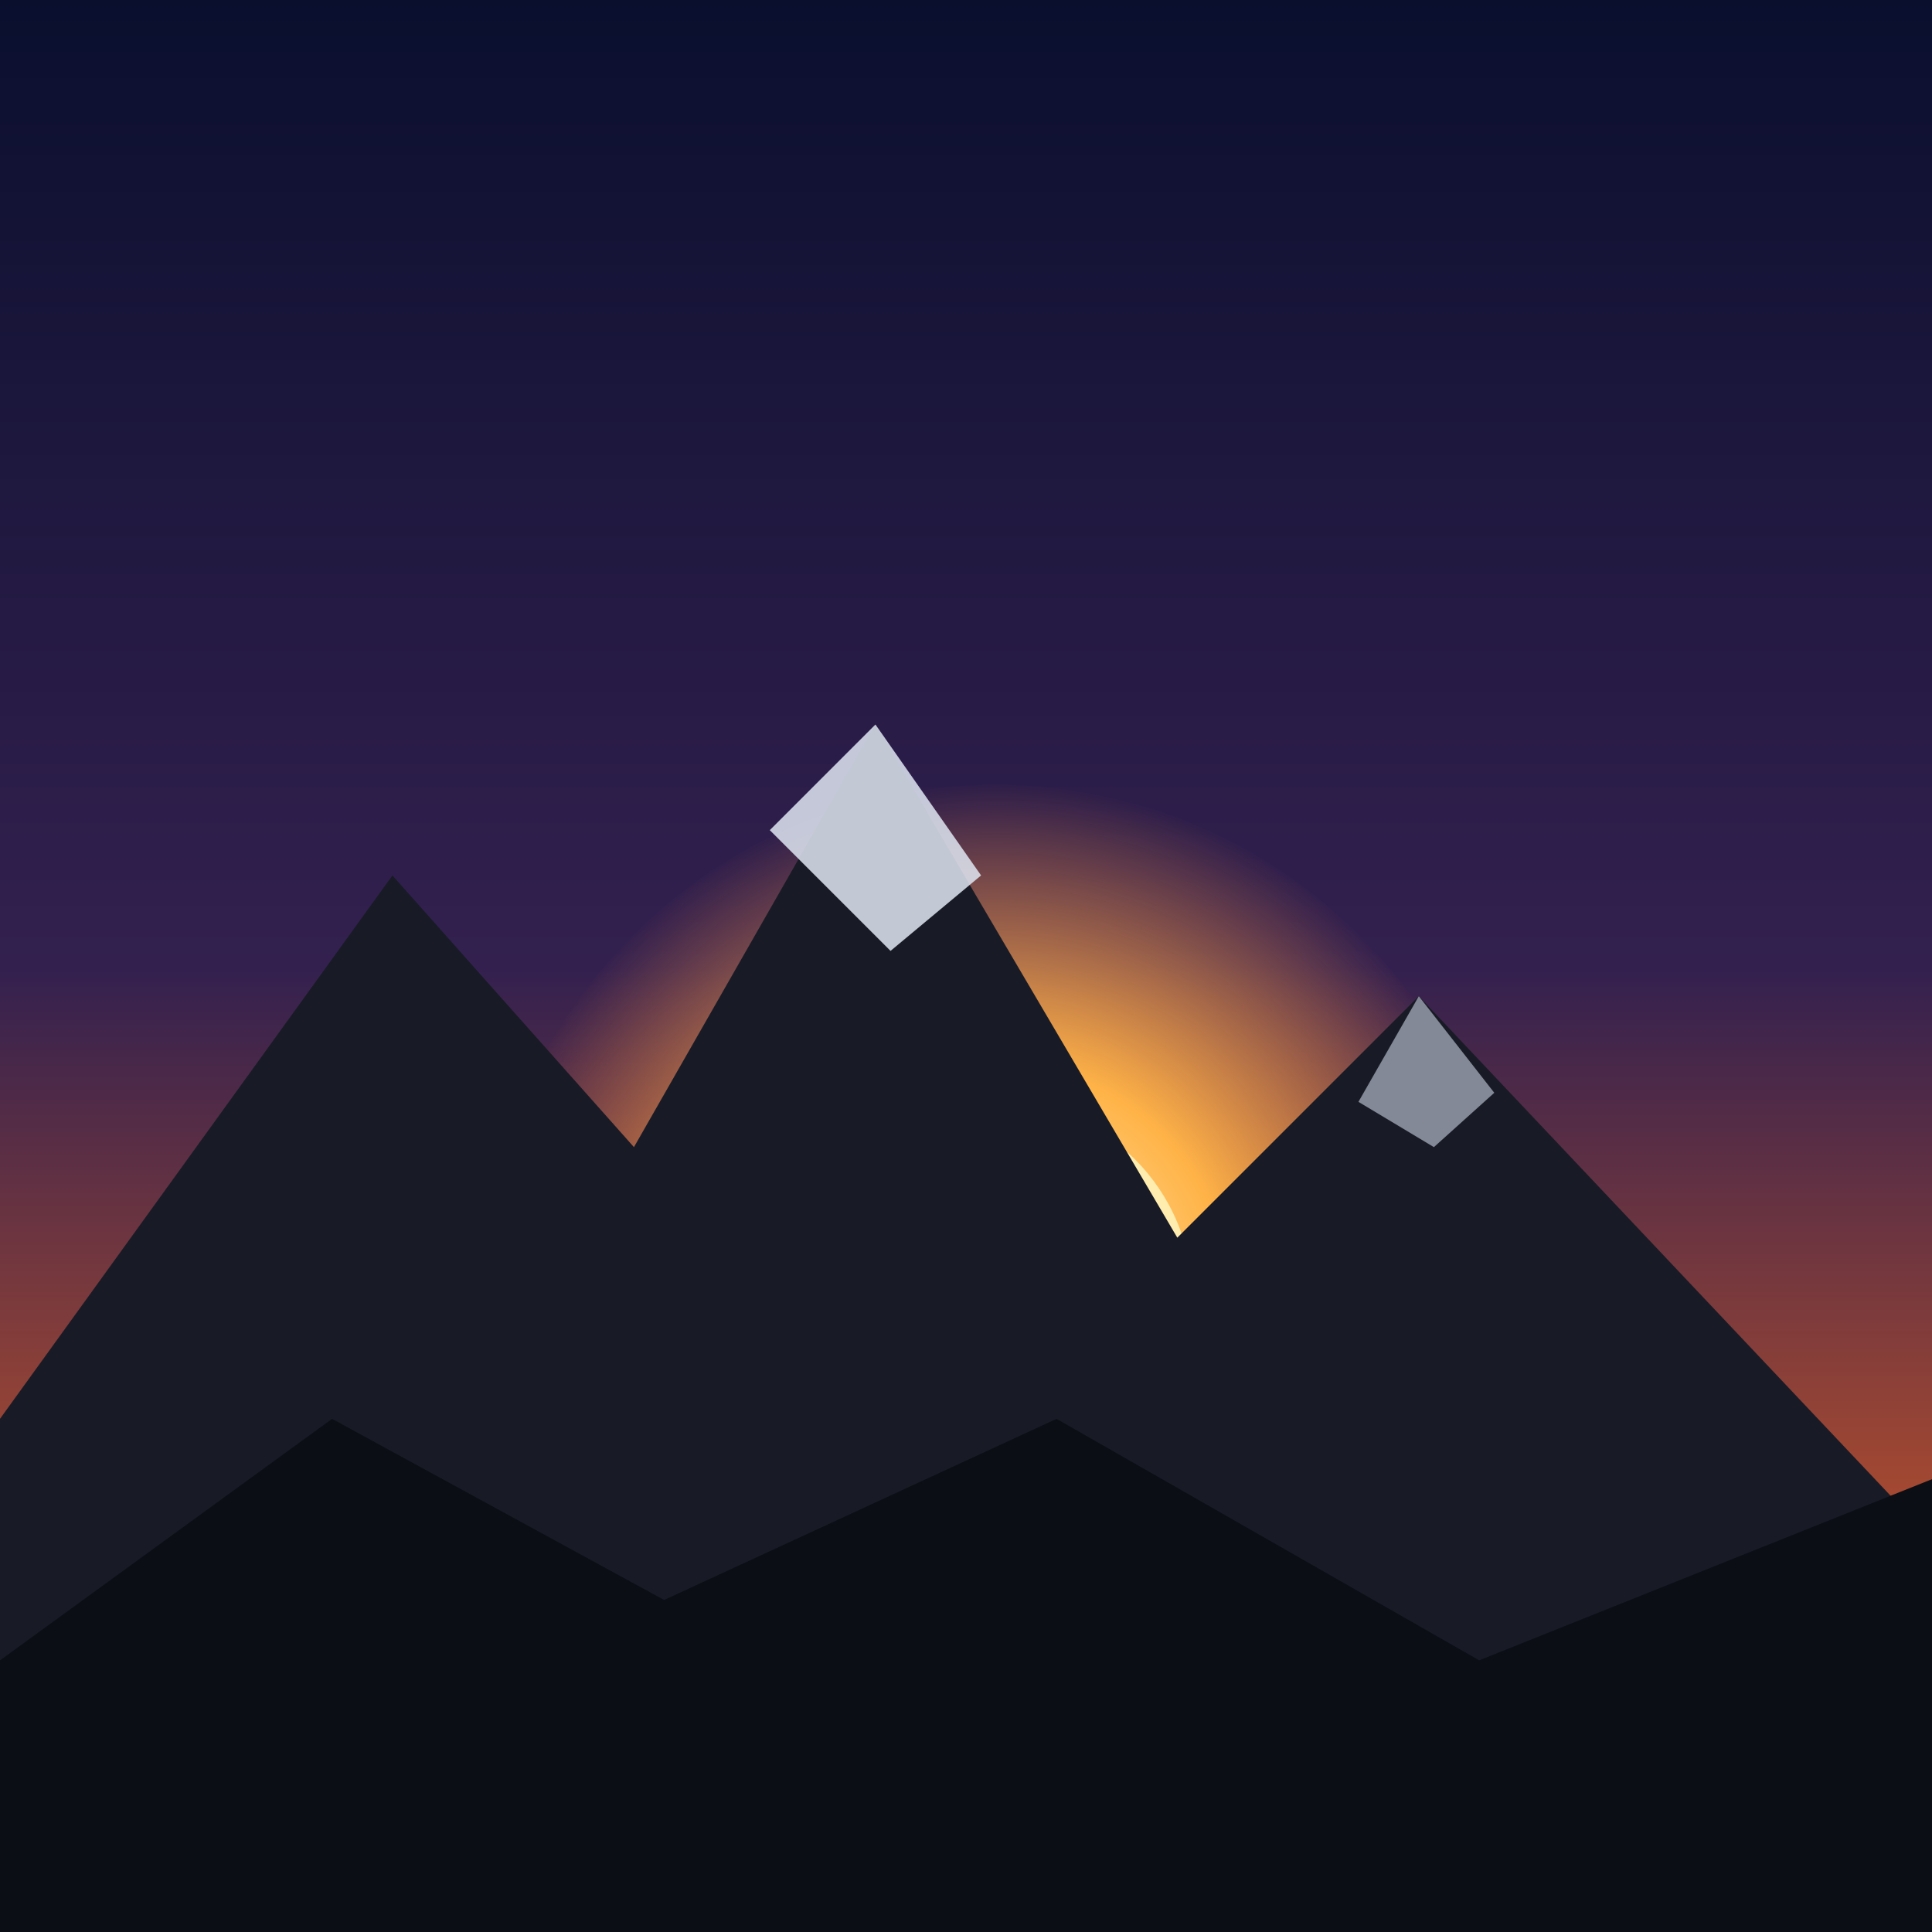
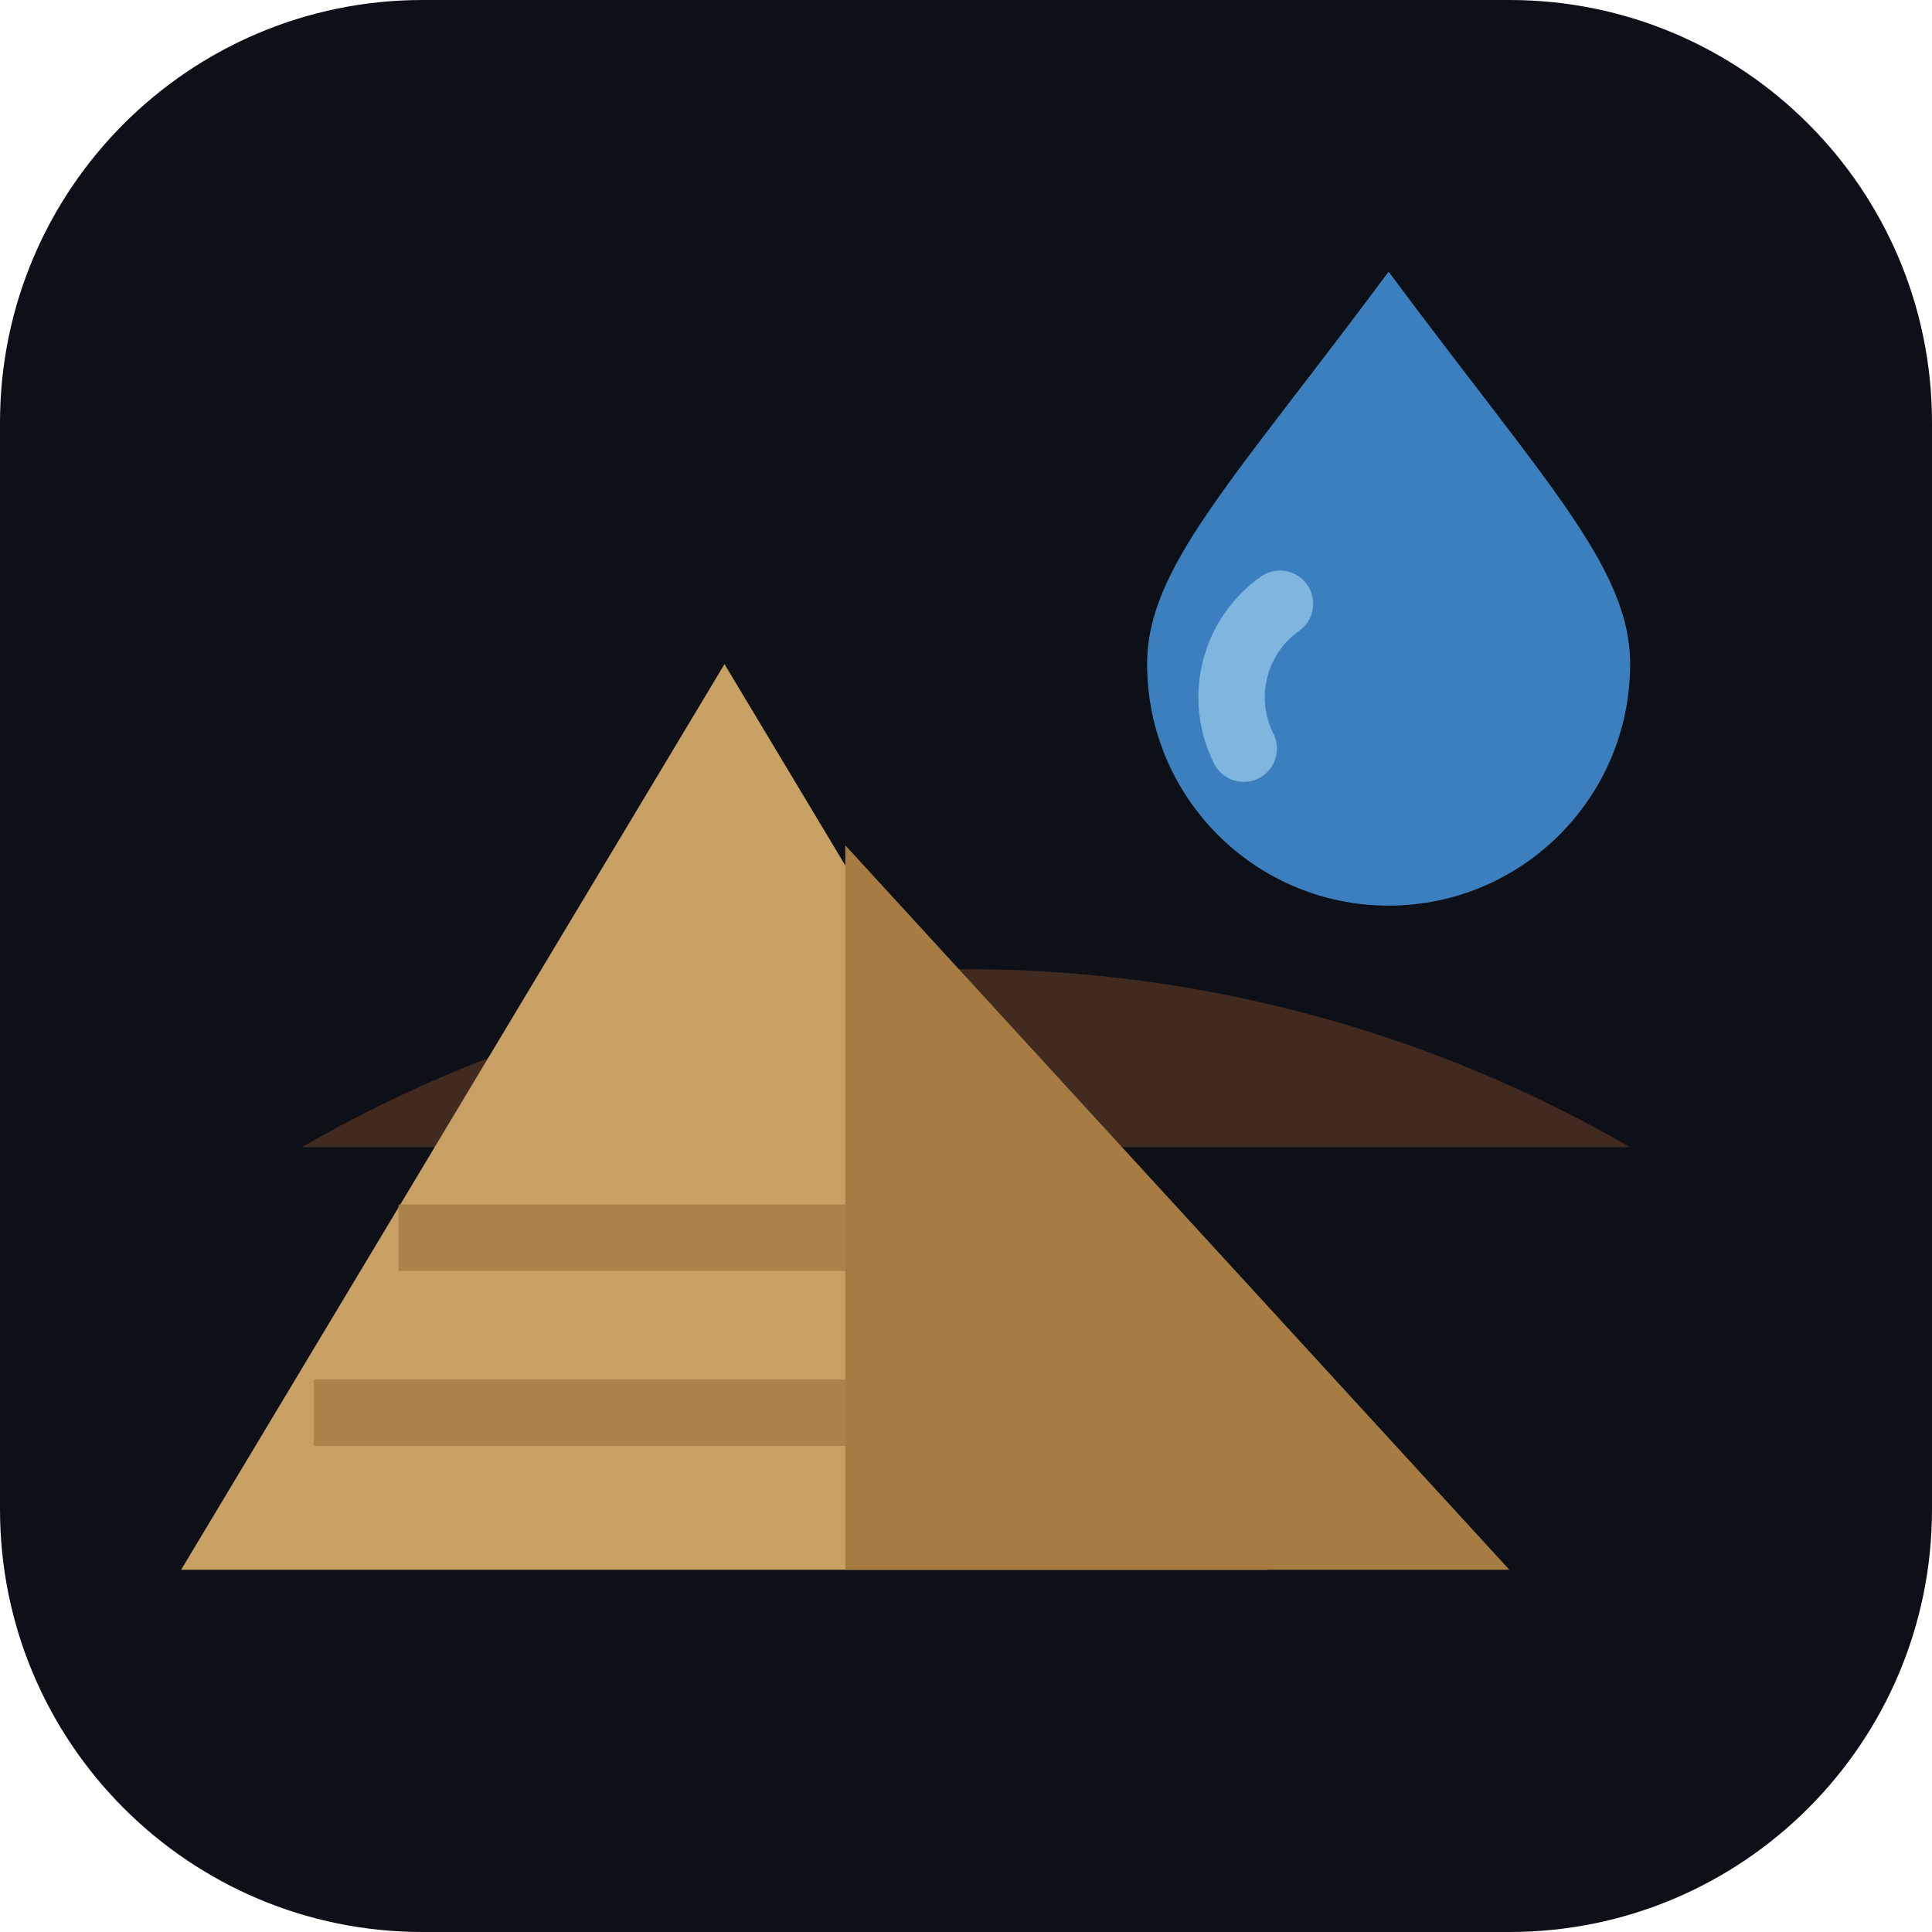
- <svg xmlns="http://www.w3.org/2000/svg" viewBox="0 0 64 64">
-   <defs>
-     <linearGradient id="sky" x1="0" y1="0" x2="0" y2="1">
-       <stop offset="0" stop-color="#0a0f2e" />
-       <stop offset="0.5" stop-color="#33204f" />
-       <stop offset="0.82" stop-color="#b8502c" />
-       <stop offset="1" stop-color="#f2a541" />
-     </linearGradient>
-     <radialGradient id="sun" cx="0.5" cy="0.5" r="0.5">
-       <stop offset="0" stop-color="#fff3c4" />
-       <stop offset="0.45" stop-color="#ffb347" />
-       <stop offset="1" stop-color="#ff8c42" stop-opacity="0" />
-     </radialGradient>
-   </defs>
-   <rect width="64" height="64" fill="url(#sky)" />
-   <circle cx="33" cy="43" r="17" fill="url(#sun)" />
-   <circle cx="33" cy="43" r="6.5" fill="#ffedB0" />
-   <path d="M0 47 L13 29 L21 38 L29 24 L39 41 L47 33 L64 51 L64 64 L0 64 Z" fill="#181b26" />
-   <path d="M25.5 27.5 L29 24 L32.5 29 L29.5 31.5 Z" fill="#dfe6f2" opacity="0.85" />
-   <path d="M45 36.5 L47 33 L49.5 36.2 L47.5 38 Z" fill="#c9d2e2" opacity="0.6" />
-   <path d="M0 55 L11 47 L22 53 L35 47 L49 55 L64 49 L64 64 L0 64 Z" fill="#0c0e15" />
+ <svg xmlns="http://www.w3.org/2000/svg" viewBox="0 0 32 32" width="32" height="32">
+   <rect width="32" height="32" rx="7" fill="#0D1017" />
+   <path d="M5 19 H27 A22 22 0 0 0 5 19 Z" fill="#6B3F28" opacity=".55" />
+   <polygon points="3,26 12,11 21,26" fill="#C9A063" />
+   <polygon points="14,14 25,26 14,26" fill="#A67C42" />
+   <g stroke="#A67C42" stroke-width="1.1" stroke-linecap="butt" opacity=".85">
+     <path d="M6.6 20.5 H16.4" />
+     <path d="M5.2 23.4 H17.8" />
+   </g>
+   <path d="M23 4.5 C25.6 8 27 9.4 27 11 A4 4 0 0 1 19 11 C19 9.4 20.4 8 23 4.5 Z" fill="#3B7FBF" />
+   <path d="M21.2 10 A1.9 1.9 0 0 0 20.6 12.4" stroke="#7FB6E0" stroke-width="1.1" stroke-linecap="round" fill="none" />
</svg>
